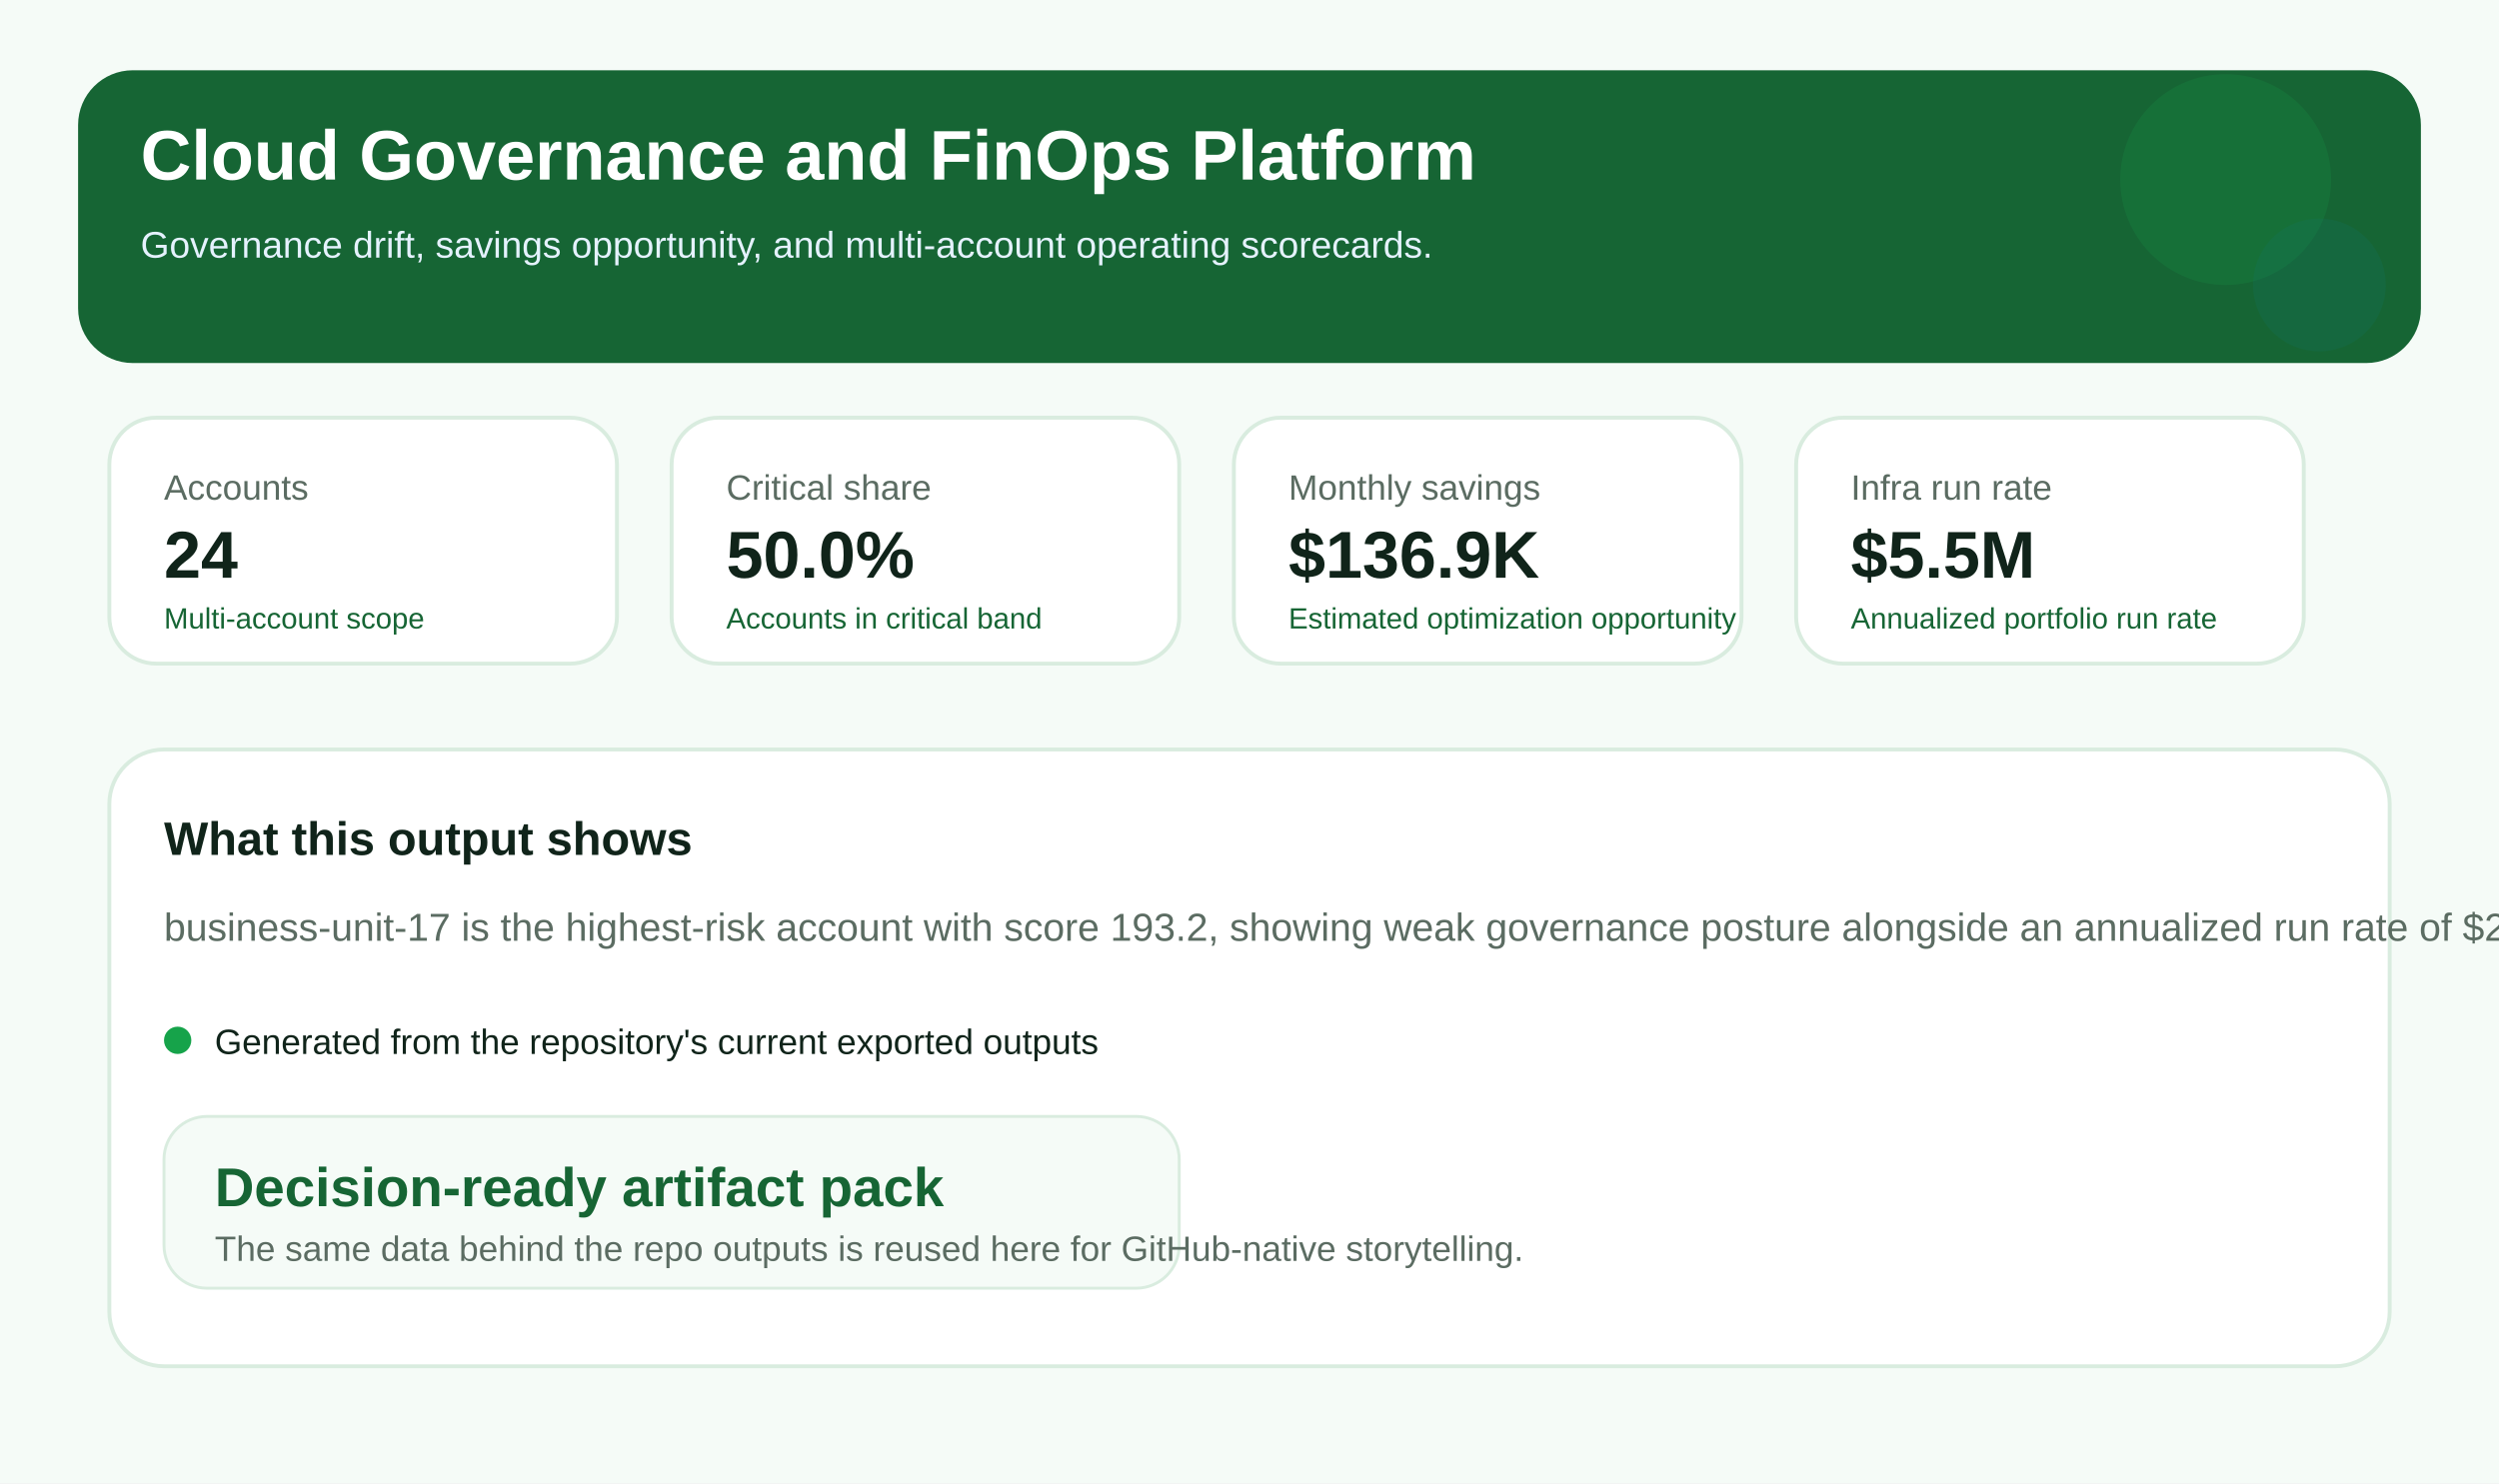
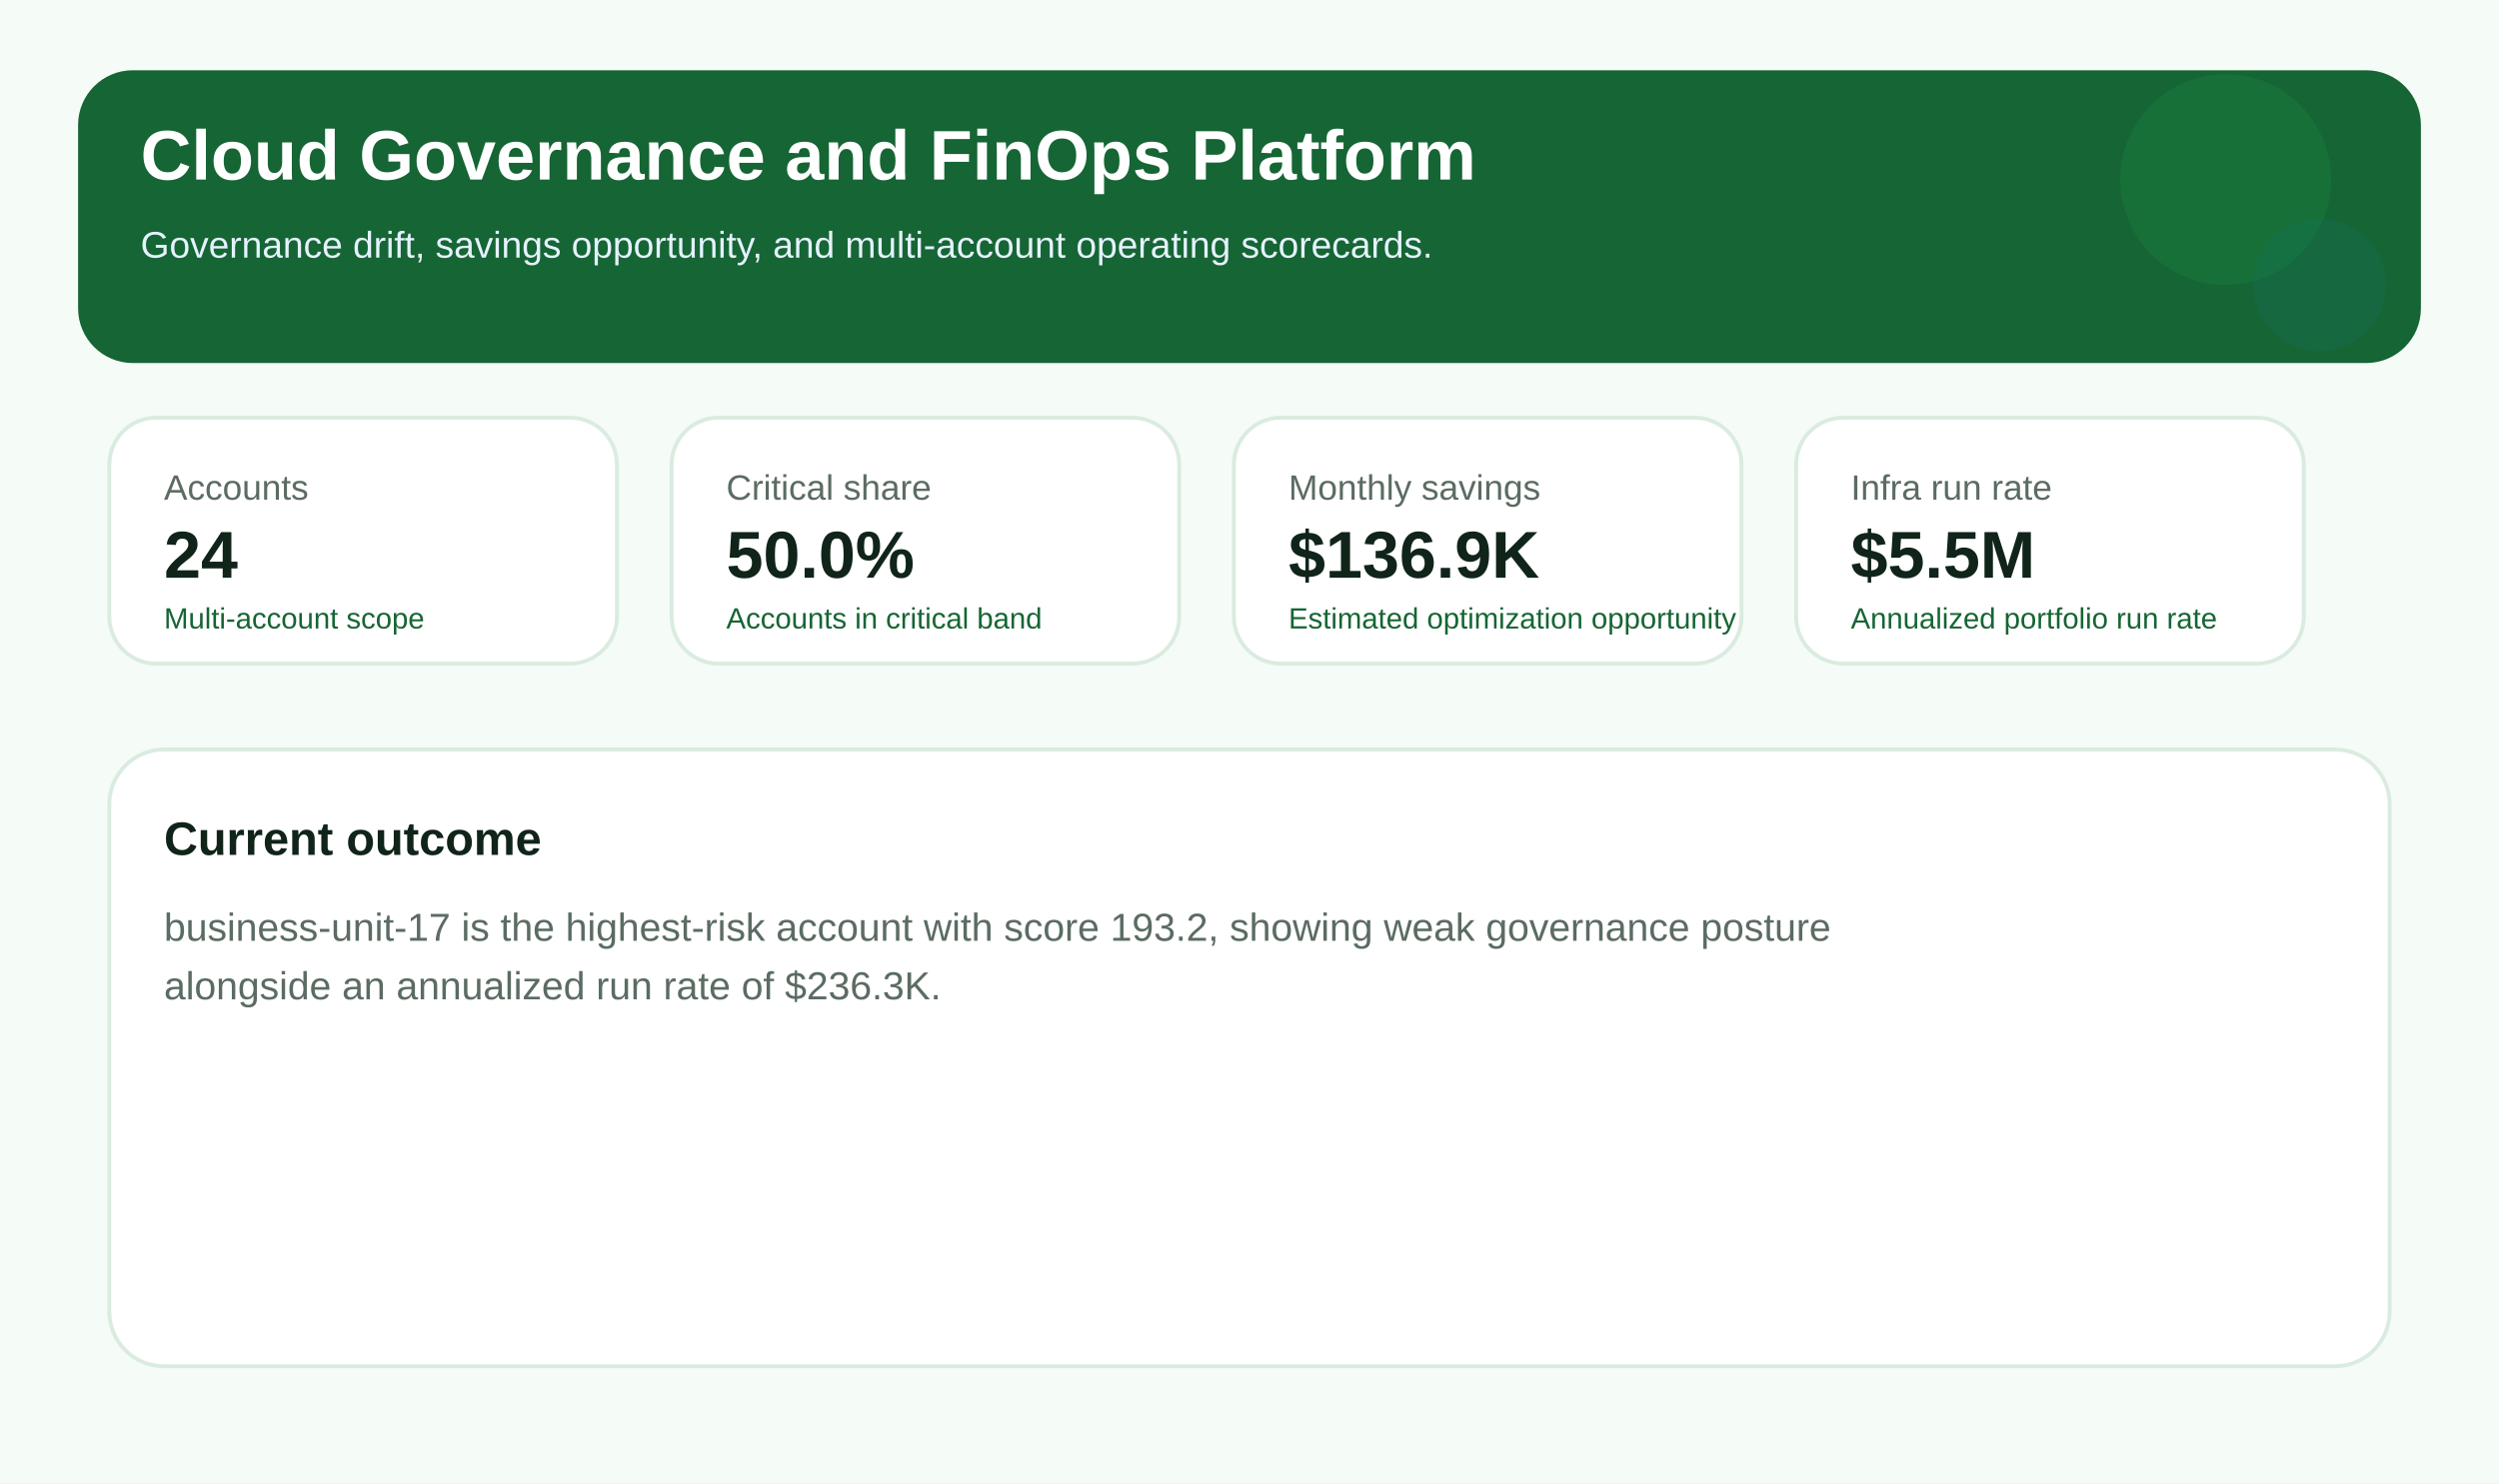
<svg xmlns="http://www.w3.org/2000/svg" width="1280" height="760" viewBox="0 0 1280 760" role="img" aria-label="Cloud Governance and FinOps Platform">
  <rect width="1280" height="760" fill="#f5fbf7" />
  <rect x="40" y="36" width="1200" height="150" rx="28" fill="#166534" />
  <circle cx="1140" cy="92" r="54" fill="#16a34a" opacity="0.18" />
  <circle cx="1188" cy="146" r="34" fill="#0f766e" opacity="0.18" />
  <text x="72" y="92" fill="#ffffff" font-size="36" font-family="Segoe UI, Arial, sans-serif" font-weight="700">Cloud Governance and FinOps Platform</text>
  <text x="72" y="132" fill="#e5f2ff" font-size="19" font-family="Segoe UI, Arial, sans-serif">Governance drift, savings opportunity, and multi-account operating scorecards.</text>
  <rect x="56" y="214" width="260" height="126" rx="24" fill="#ffffff" stroke="#d9ecdf" stroke-width="2" />
  <text x="84" y="256" fill="#5b6c62" font-size="18" font-family="Segoe UI, Arial, sans-serif">Accounts</text>
  <text x="84" y="296" fill="#10241a" font-size="34" font-family="Segoe UI, Arial, sans-serif" font-weight="700">24</text>
  <text x="84" y="322" fill="#166534" font-size="15" font-family="Segoe UI, Arial, sans-serif">Multi-account scope</text>
  <rect x="344" y="214" width="260" height="126" rx="24" fill="#ffffff" stroke="#d9ecdf" stroke-width="2" />
  <text x="372" y="256" fill="#5b6c62" font-size="18" font-family="Segoe UI, Arial, sans-serif">Critical share</text>
  <text x="372" y="296" fill="#10241a" font-size="34" font-family="Segoe UI, Arial, sans-serif" font-weight="700">50.0%</text>
  <text x="372" y="322" fill="#166534" font-size="15" font-family="Segoe UI, Arial, sans-serif">Accounts in critical band</text>
  <rect x="632" y="214" width="260" height="126" rx="24" fill="#ffffff" stroke="#d9ecdf" stroke-width="2" />
  <text x="660" y="256" fill="#5b6c62" font-size="18" font-family="Segoe UI, Arial, sans-serif">Monthly savings</text>
  <text x="660" y="296" fill="#10241a" font-size="34" font-family="Segoe UI, Arial, sans-serif" font-weight="700">$136.9K</text>
  <text x="660" y="322" fill="#166534" font-size="15" font-family="Segoe UI, Arial, sans-serif">Estimated optimization opportunity</text>
  <rect x="920" y="214" width="260" height="126" rx="24" fill="#ffffff" stroke="#d9ecdf" stroke-width="2" />
  <text x="948" y="256" fill="#5b6c62" font-size="18" font-family="Segoe UI, Arial, sans-serif">Infra run rate</text>
  <text x="948" y="296" fill="#10241a" font-size="34" font-family="Segoe UI, Arial, sans-serif" font-weight="700">$5.5M</text>
  <text x="948" y="322" fill="#166534" font-size="15" font-family="Segoe UI, Arial, sans-serif">Annualized portfolio run rate</text>
  <rect x="56" y="384" width="1168" height="316" rx="28" fill="#ffffff" stroke="#d9ecdf" stroke-width="2" />
-   <text x="84" y="438" fill="#10241a" font-size="24" font-family="Segoe UI, Arial, sans-serif" font-weight="700">What this output shows</text>
-   <text x="84" y="482" fill="#5b6c62" font-size="20" font-family="Segoe UI, Arial, sans-serif">business-unit-17 is the highest-risk account with score 193.2, showing weak governance posture alongside an annualized run rate of $236.3K.</text>
-   <rect x="84" y="526" width="14" height="14" rx="7" fill="#16a34a" />
-   <text x="110" y="540" fill="#10241a" font-size="18" font-family="Segoe UI, Arial, sans-serif">Generated from the repository's current exported outputs</text>
-   <rect x="84" y="572" width="520" height="88" rx="22" fill="#f5fbf7" stroke="#d9ecdf" stroke-width="1.5" />
-   <text x="110" y="618" fill="#166534" font-size="28" font-family="Segoe UI, Arial, sans-serif" font-weight="700">Decision-ready artifact pack</text>
-   <text x="110" y="646" fill="#5b6c62" font-size="18" font-family="Segoe UI, Arial, sans-serif">The same data behind the repo outputs is reused here for GitHub-native storytelling.</text>
+   <text x="84" y="438" fill="#10241a" font-size="24" font-family="Segoe UI, Arial, sans-serif" font-weight="700">Current outcome</text>
+   <text x="84" y="482" fill="#5b6c62" font-size="20" font-family="Segoe UI, Arial, sans-serif">business-unit-17 is the highest-risk account with score 193.2, showing weak governance posture</text>
+   <text x="84" y="512" fill="#5b6c62" font-size="20" font-family="Segoe UI, Arial, sans-serif">alongside an annualized run rate of $236.3K.</text>
</svg>
